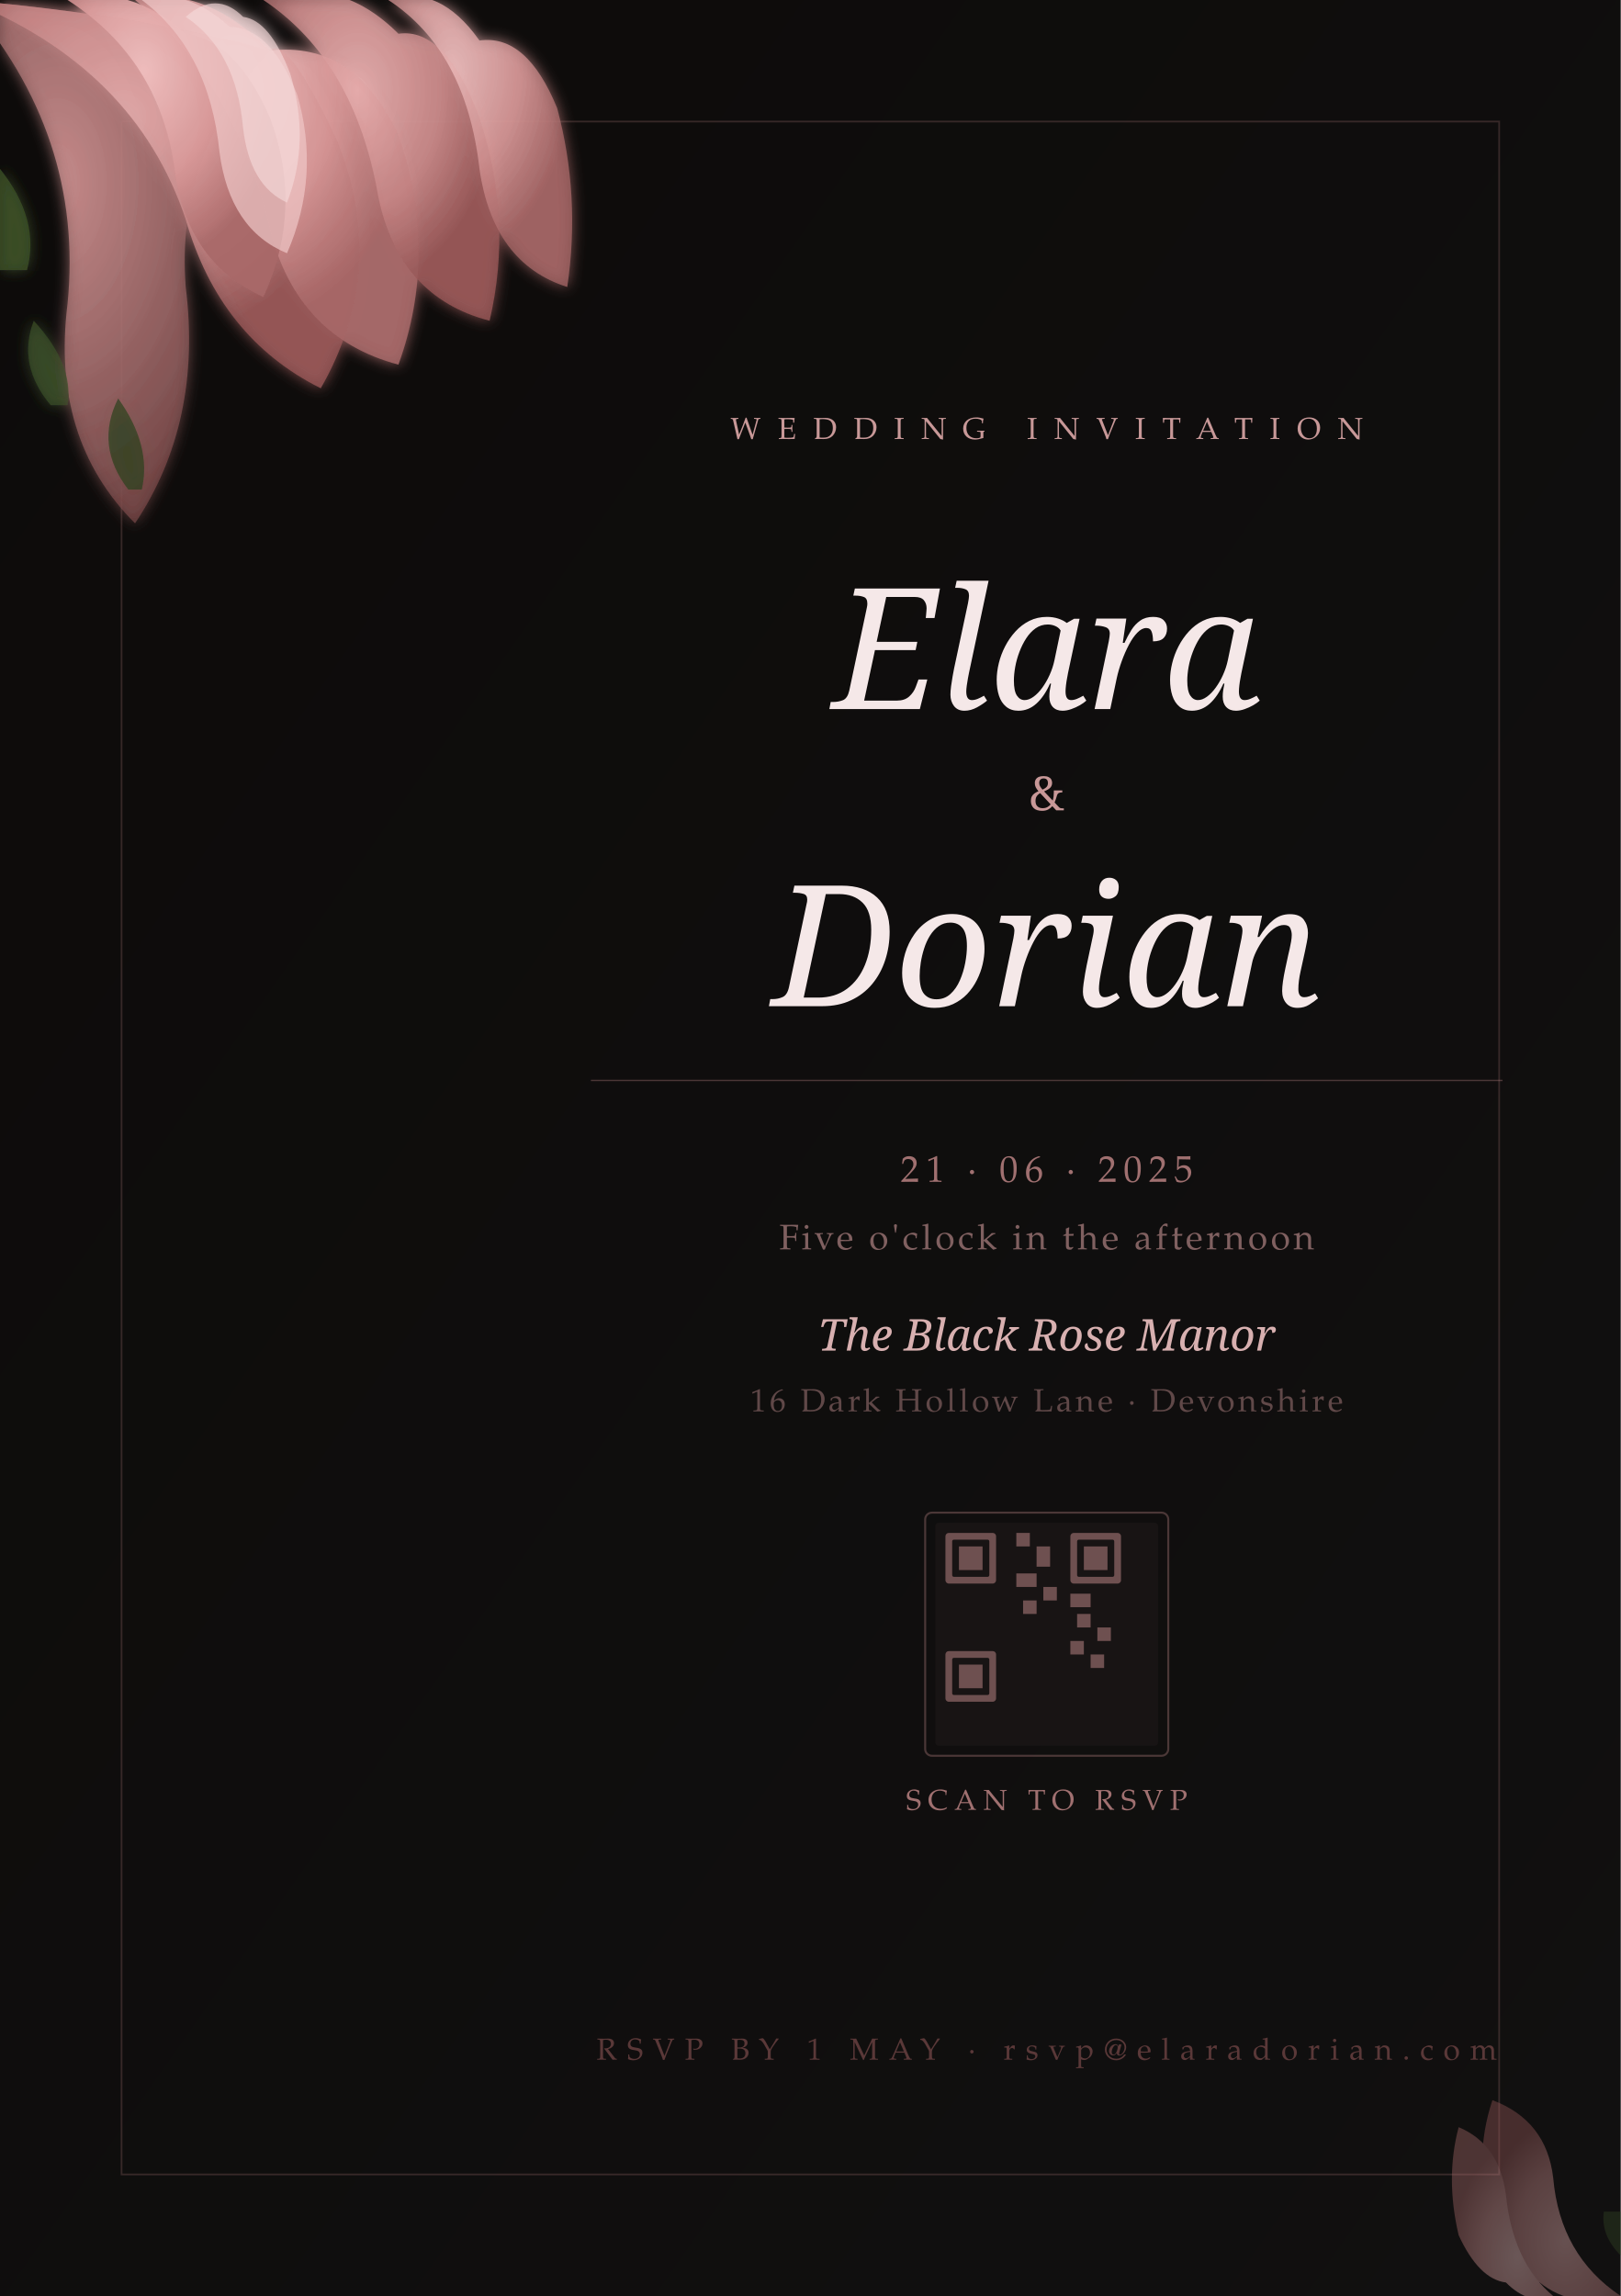
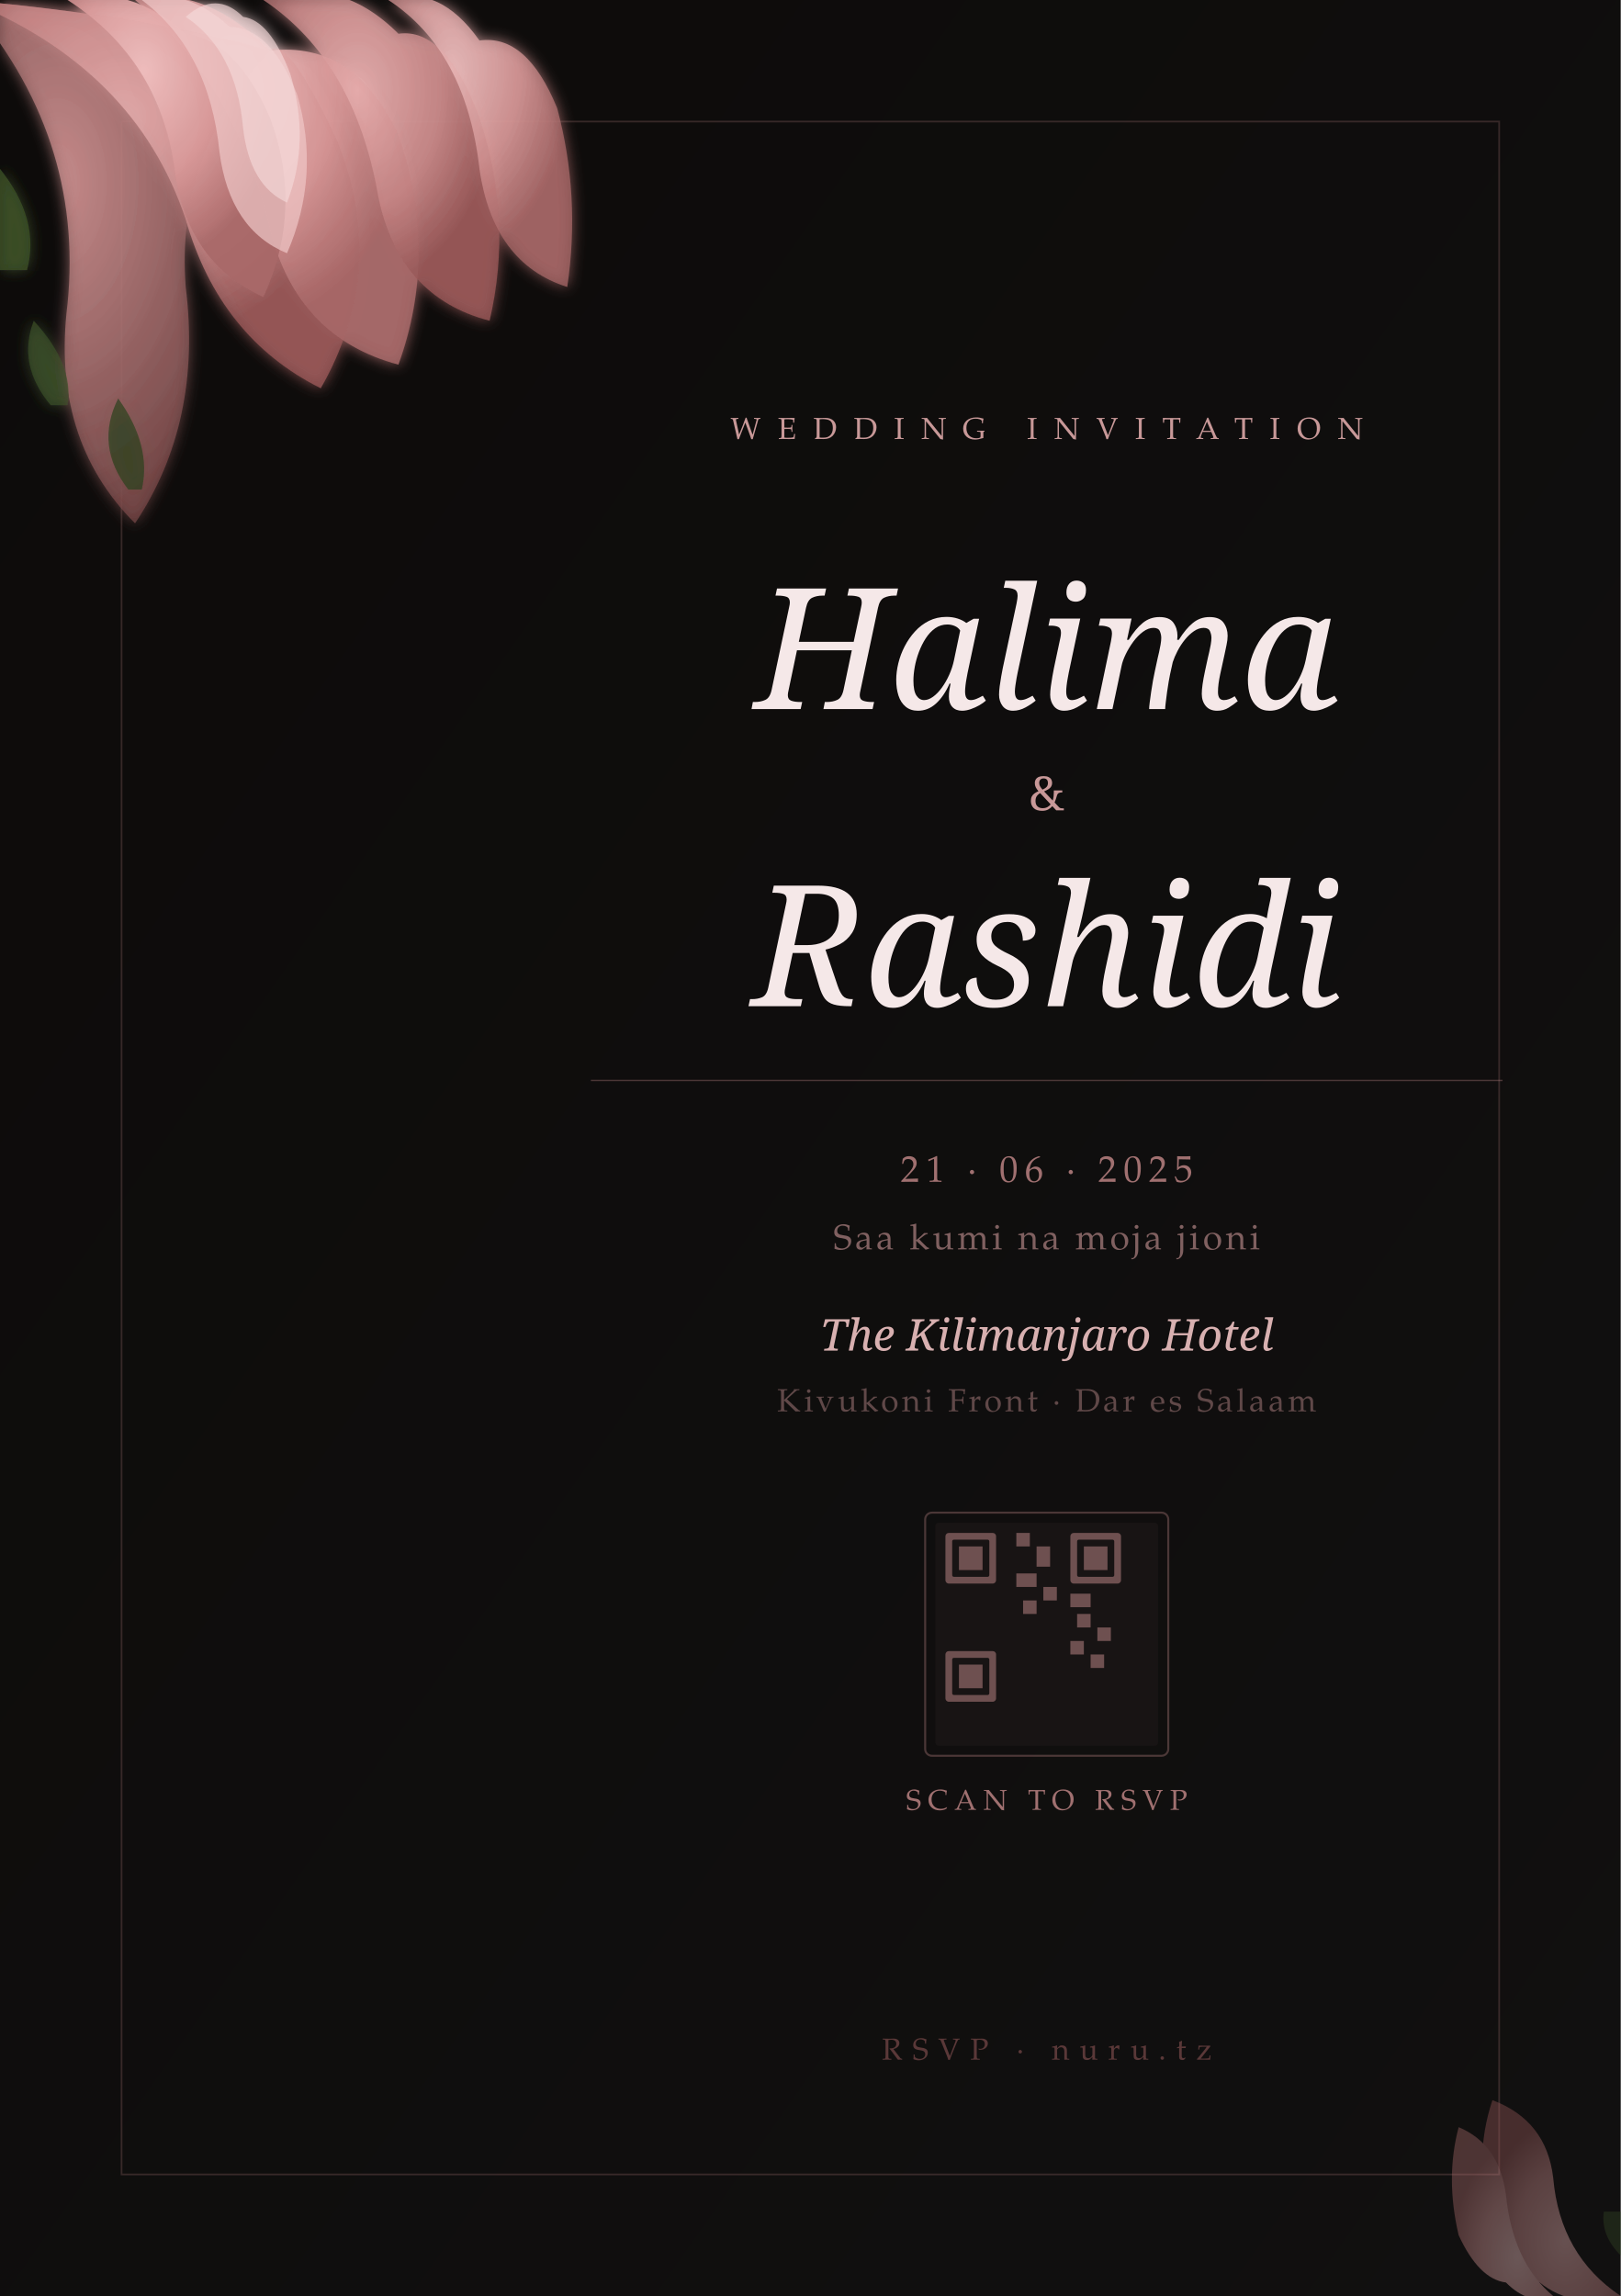
<svg xmlns="http://www.w3.org/2000/svg" viewBox="0 0 480 680" width="480" height="680">
  <defs>
    <linearGradient id="bg" x1="0%" y1="0%" x2="100%" y2="100%">
      <stop offset="0%" stop-color="#0d0b0a" />
      <stop offset="100%" stop-color="#111010" />
    </linearGradient>
    <radialGradient id="peonyPetal1" cx="35%" cy="25%" r="65%">
      <stop offset="0%" stop-color="#f0c0c0" />
      <stop offset="55%" stop-color="#d89898" />
      <stop offset="100%" stop-color="#a86868" />
    </radialGradient>
    <radialGradient id="peonyPetal2" cx="40%" cy="30%" r="60%">
      <stop offset="0%" stop-color="#e8b0b0" />
      <stop offset="60%" stop-color="#c88888" />
      <stop offset="100%" stop-color="#985858" />
    </radialGradient>
    <radialGradient id="peonyDeep" cx="30%" cy="35%" r="70%">
      <stop offset="0%" stop-color="#d89898" />
      <stop offset="100%" stop-color="#784848" />
    </radialGradient>
    <filter id="petalGlow">
      <feGaussianBlur stdDeviation="2" result="b" />
      <feMerge>
        <feMergeNode in="b" />
        <feMergeNode in="SourceGraphic" />
      </feMerge>
    </filter>
    <filter id="softText">
      <feGaussianBlur stdDeviation="3" result="b" />
      <feMerge>
        <feMergeNode in="b" />
        <feMergeNode in="SourceGraphic" />
      </feMerge>
    </filter>
  </defs>
  <rect width="480" height="680" fill="url(#bg)" />
  <path d="M36,36 L444,36 L444,644 L36,644 L36,36" fill="none" stroke="#d89898" stroke-width="0.5" opacity="0.2" />
  <g filter="url(#petalGlow)" transform="translate(0,0)">
    <path d="M-10,0 Q25,40 20,90 Q15,130 40,155 Q60,125 55,85 Q52,45 80,15 Q45,5 -10,0 Z" fill="url(#peonyDeep)" opacity="0.7" />
    <path d="M-10,0 Q40,20 55,65 Q65,100 95,115 Q115,80 100,42 Q85,10 80,15 Q45,5 -10,0 Z" fill="url(#peonyPetal2)" opacity="0.8" />
    <path d="M40,0 Q70,25 80,68 Q88,100 118,108 Q130,75 118,40 Q105,12 80,15 Q60,-5 40,0 Z" fill="url(#peonyPetal1)" opacity="0.85" />
    <path d="M78,0 Q105,18 112,58 Q118,88 145,95 Q152,65 142,35 Q132,8 118,10 Q100,-8 78,0 Z" fill="url(#peonyPetal2)" opacity="0.8" />
    <path d="M115,0 Q138,15 142,50 Q146,78 168,85 Q172,58 165,32 Q156,10 142,12 Q130,-5 115,0 Z" fill="url(#peonyPetal1)" opacity="0.75" />
    <path d="M20,0 Q48,18 52,52 Q56,78 78,88 Q90,62 80,35 Q70,12 55,10 Q38,-5 20,0 Z" fill="url(#peonyPetal1)" opacity="0.9" />
    <path d="M42,0 Q62,15 65,45 Q68,68 85,75 Q95,52 88,28 Q80,8 68,8 Q55,-4 42,0 Z" fill="#f0c8c8" opacity="0.7" />
    <path d="M55,5 Q70,15 72,38 Q74,55 85,60 Q92,42 86,22 Q80,6 72,5 Q64,-3 55,5 Z" fill="#f5d8d8" opacity="0.65" />
    <path d="M0,80 Q-8,65 0,50 Q12,65 8,80 Z" fill="#3a5028" opacity="0.8" />
    <path d="M15,120 Q5,108 10,95 Q22,108 20,120 Z" fill="#3a5028" opacity="0.7" />
    <path d="M38,145 Q28,132 35,118 Q45,132 42,145 Z" fill="#2a4020" opacity="0.7" />
  </g>
  <g transform="translate(480,680) rotate(180)" opacity="0.4">
    <path d="M0,0 Q18,12 20,35 Q22,52 38,58 Q44,40 38,22 Q32,6 24,4 Q14,-4 0,0 Z" fill="url(#peonyPetal2)" />
    <path d="M20,0 Q32,10 34,30 Q36,45 48,50 Q52,35 48,18 Q42,5 34,4 Q27,-3 20,0 Z" fill="url(#peonyPetal1)" />
    <path d="M0,25 Q-5,18 0,12 Q6,18 5,25 Z" fill="#3a5028" opacity="0.8" />
  </g>
  <text x="310" y="130" font-family="'Palatino Linotype',Palatino,serif" font-size="9" fill="#c89898" letter-spacing="5" text-anchor="middle">WEDDING INVITATION</text>
-   <text x="310" y="210" font-family="Georgia,serif" font-size="50" fill="#f5e8e8" font-style="italic" text-anchor="middle" id="bride">Elara</text>
+   <text x="310" y="210" font-family="Georgia,serif" font-size="50" fill="#f5e8e8" font-style="italic" text-anchor="middle" id="bride">Halima</text>
  <text x="310" y="240" font-family="Georgia,serif" font-size="14" fill="#c89898" text-anchor="middle">&amp;</text>
-   <text x="310" y="298" font-family="Georgia,serif" font-size="50" fill="#f5e8e8" font-style="italic" text-anchor="middle" id="groom">Dorian</text>
+   <text x="310" y="298" font-family="Georgia,serif" font-size="50" fill="#f5e8e8" font-style="italic" text-anchor="middle" id="groom">Rashidi</text>
  <line x1="175" y1="320" x2="445" y2="320" stroke="#d89898" stroke-width="0.4" opacity="0.3" />
  <text x="310" y="350" font-family="'Palatino Linotype',Palatino,serif" font-size="11" fill="#a07070" letter-spacing="2" text-anchor="middle" id="date">21 · 06 · 2025</text>
-   <text x="310" y="370" font-family="'Palatino Linotype',Palatino,serif" font-size="10.5" fill="#806060" letter-spacing="1" text-anchor="middle" id="time">Five o'clock in the afternoon</text>
-   <text x="310" y="400" font-family="Georgia,serif" font-size="13" fill="#d8b0b0" font-style="italic" text-anchor="middle" id="venue">The Black Rose Manor</text>
-   <text x="310" y="418" font-family="'Palatino Linotype',Palatino,serif" font-size="9.5" fill="#604848" letter-spacing="1" text-anchor="middle" id="address">16 Dark Hollow Lane · Devonshire</text>
+   <text x="310" y="370" font-family="'Palatino Linotype',Palatino,serif" font-size="10.5" fill="#806060" letter-spacing="1" text-anchor="middle" id="time">Saa kumi na moja jioni</text>
+   <text x="310" y="400" font-family="Georgia,serif" font-size="13" fill="#d8b0b0" font-style="italic" text-anchor="middle" id="venue">The Kilimanjaro Hotel</text>
+   <text x="310" y="418" font-family="'Palatino Linotype',Palatino,serif" font-size="9.5" fill="#604848" letter-spacing="1" text-anchor="middle" id="address">Kivukoni Front · Dar es Salaam</text>
  <rect x="274" y="448" width="72" height="72" rx="2" fill="none" stroke="#d89898" stroke-width="0.6" opacity="0.3" />
  <rect x="277" y="451" width="66" height="66" rx="1" fill="#181414" />
  <g fill="#d89898" opacity="0.45">
    <rect x="280" y="454" width="15" height="15" rx="1" />
    <rect x="282" y="456" width="11" height="11" rx="0.5" fill="#181414" />
    <rect x="284" y="458" width="7" height="7" fill="#d89898" />
    <rect x="317" y="454" width="15" height="15" rx="1" />
    <rect x="319" y="456" width="11" height="11" rx="0.5" fill="#181414" />
    <rect x="321" y="458" width="7" height="7" fill="#d89898" />
    <rect x="280" y="489" width="15" height="15" rx="1" />
    <rect x="282" y="491" width="11" height="11" rx="0.5" fill="#181414" />
    <rect x="284" y="493" width="7" height="7" fill="#d89898" />
    <rect x="301" y="454" width="4" height="4" />
    <rect x="307" y="458" width="4" height="6" />
    <rect x="301" y="466" width="6" height="4" />
    <rect x="309" y="470" width="4" height="4" />
    <rect x="303" y="474" width="4" height="4" />
    <rect x="317" y="472" width="6" height="4" />
    <rect x="319" y="478" width="4" height="4" />
    <rect x="325" y="482" width="4" height="4" />
    <rect x="317" y="486" width="4" height="4" />
    <rect x="323" y="490" width="4" height="4" />
  </g>
  <text x="310" y="536" font-family="'Palatino Linotype',Palatino,serif" font-size="8.5" fill="#a07070" letter-spacing="2" text-anchor="middle">SCAN TO RSVP</text>
-   <text x="310" y="610" font-family="'Palatino Linotype',Palatino,serif" font-size="9" fill="#5a3838" letter-spacing="3" text-anchor="middle" id="rsvp">RSVP BY 1 MAY · rsvp@elaradorian.com</text>
+   <text x="310" y="610" font-family="'Palatino Linotype',Palatino,serif" font-size="9" fill="#5a3838" letter-spacing="3" text-anchor="middle" id="rsvp">RSVP · nuru.tz</text>
</svg>
